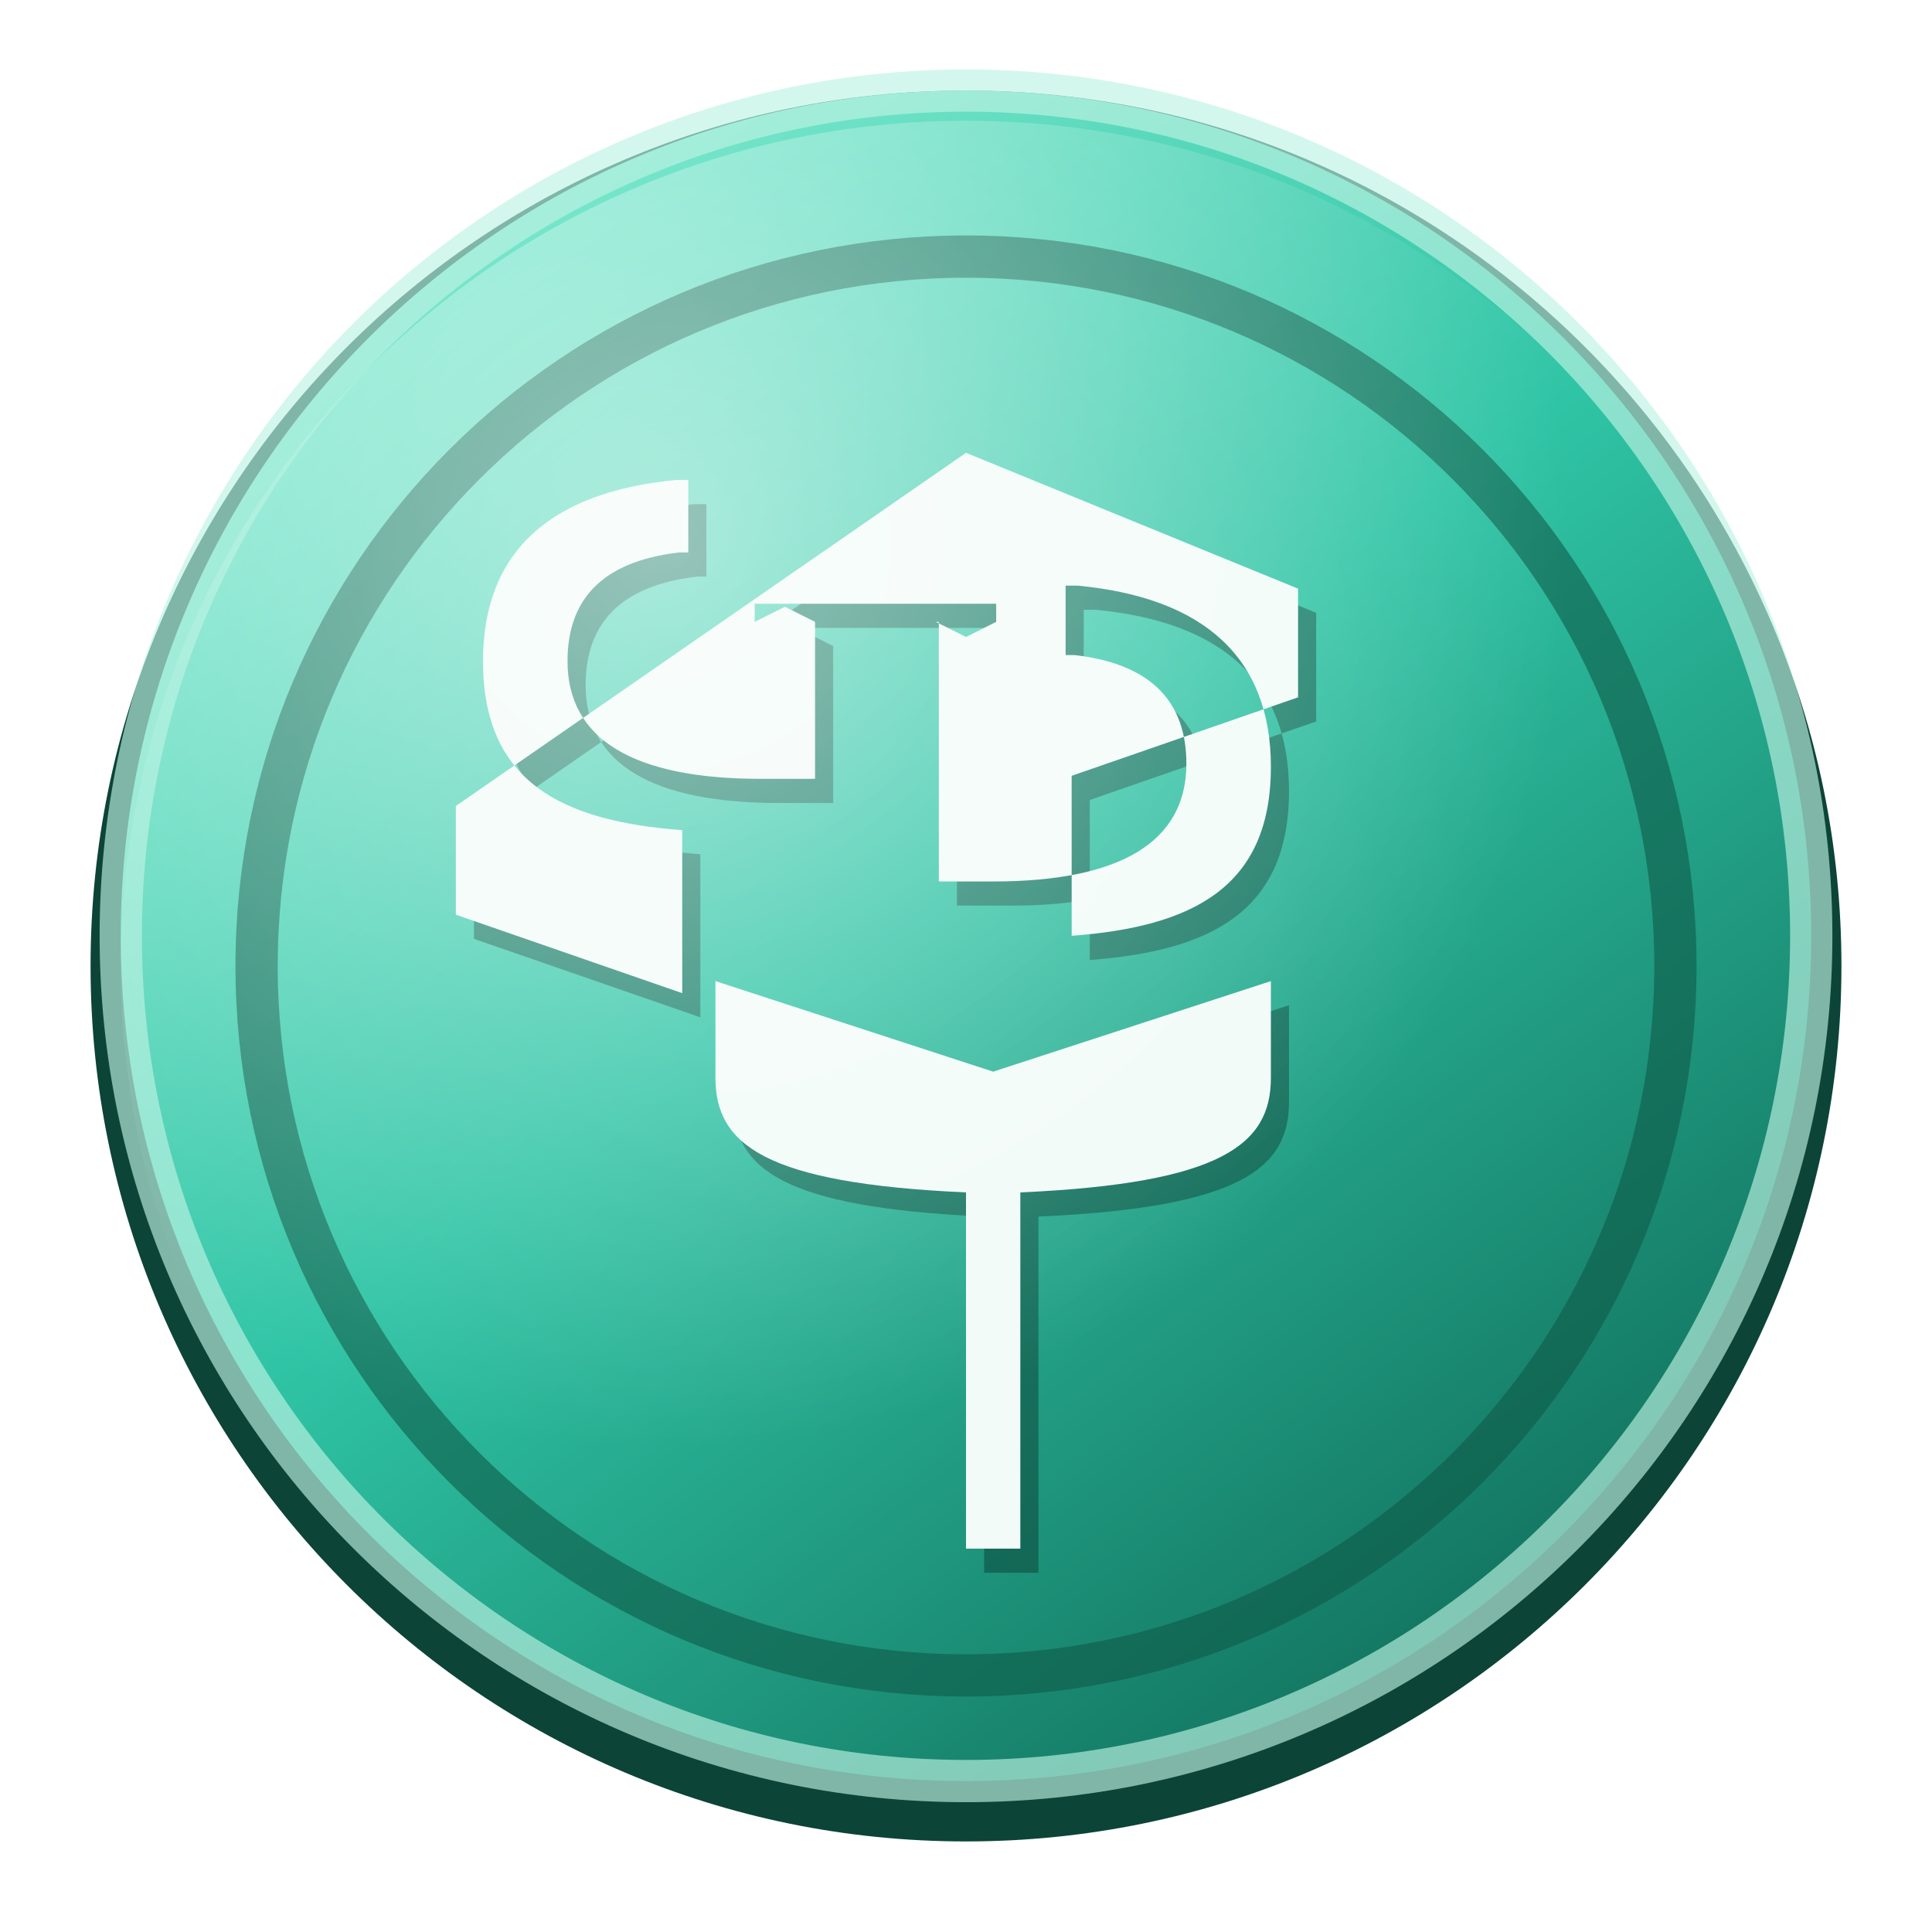
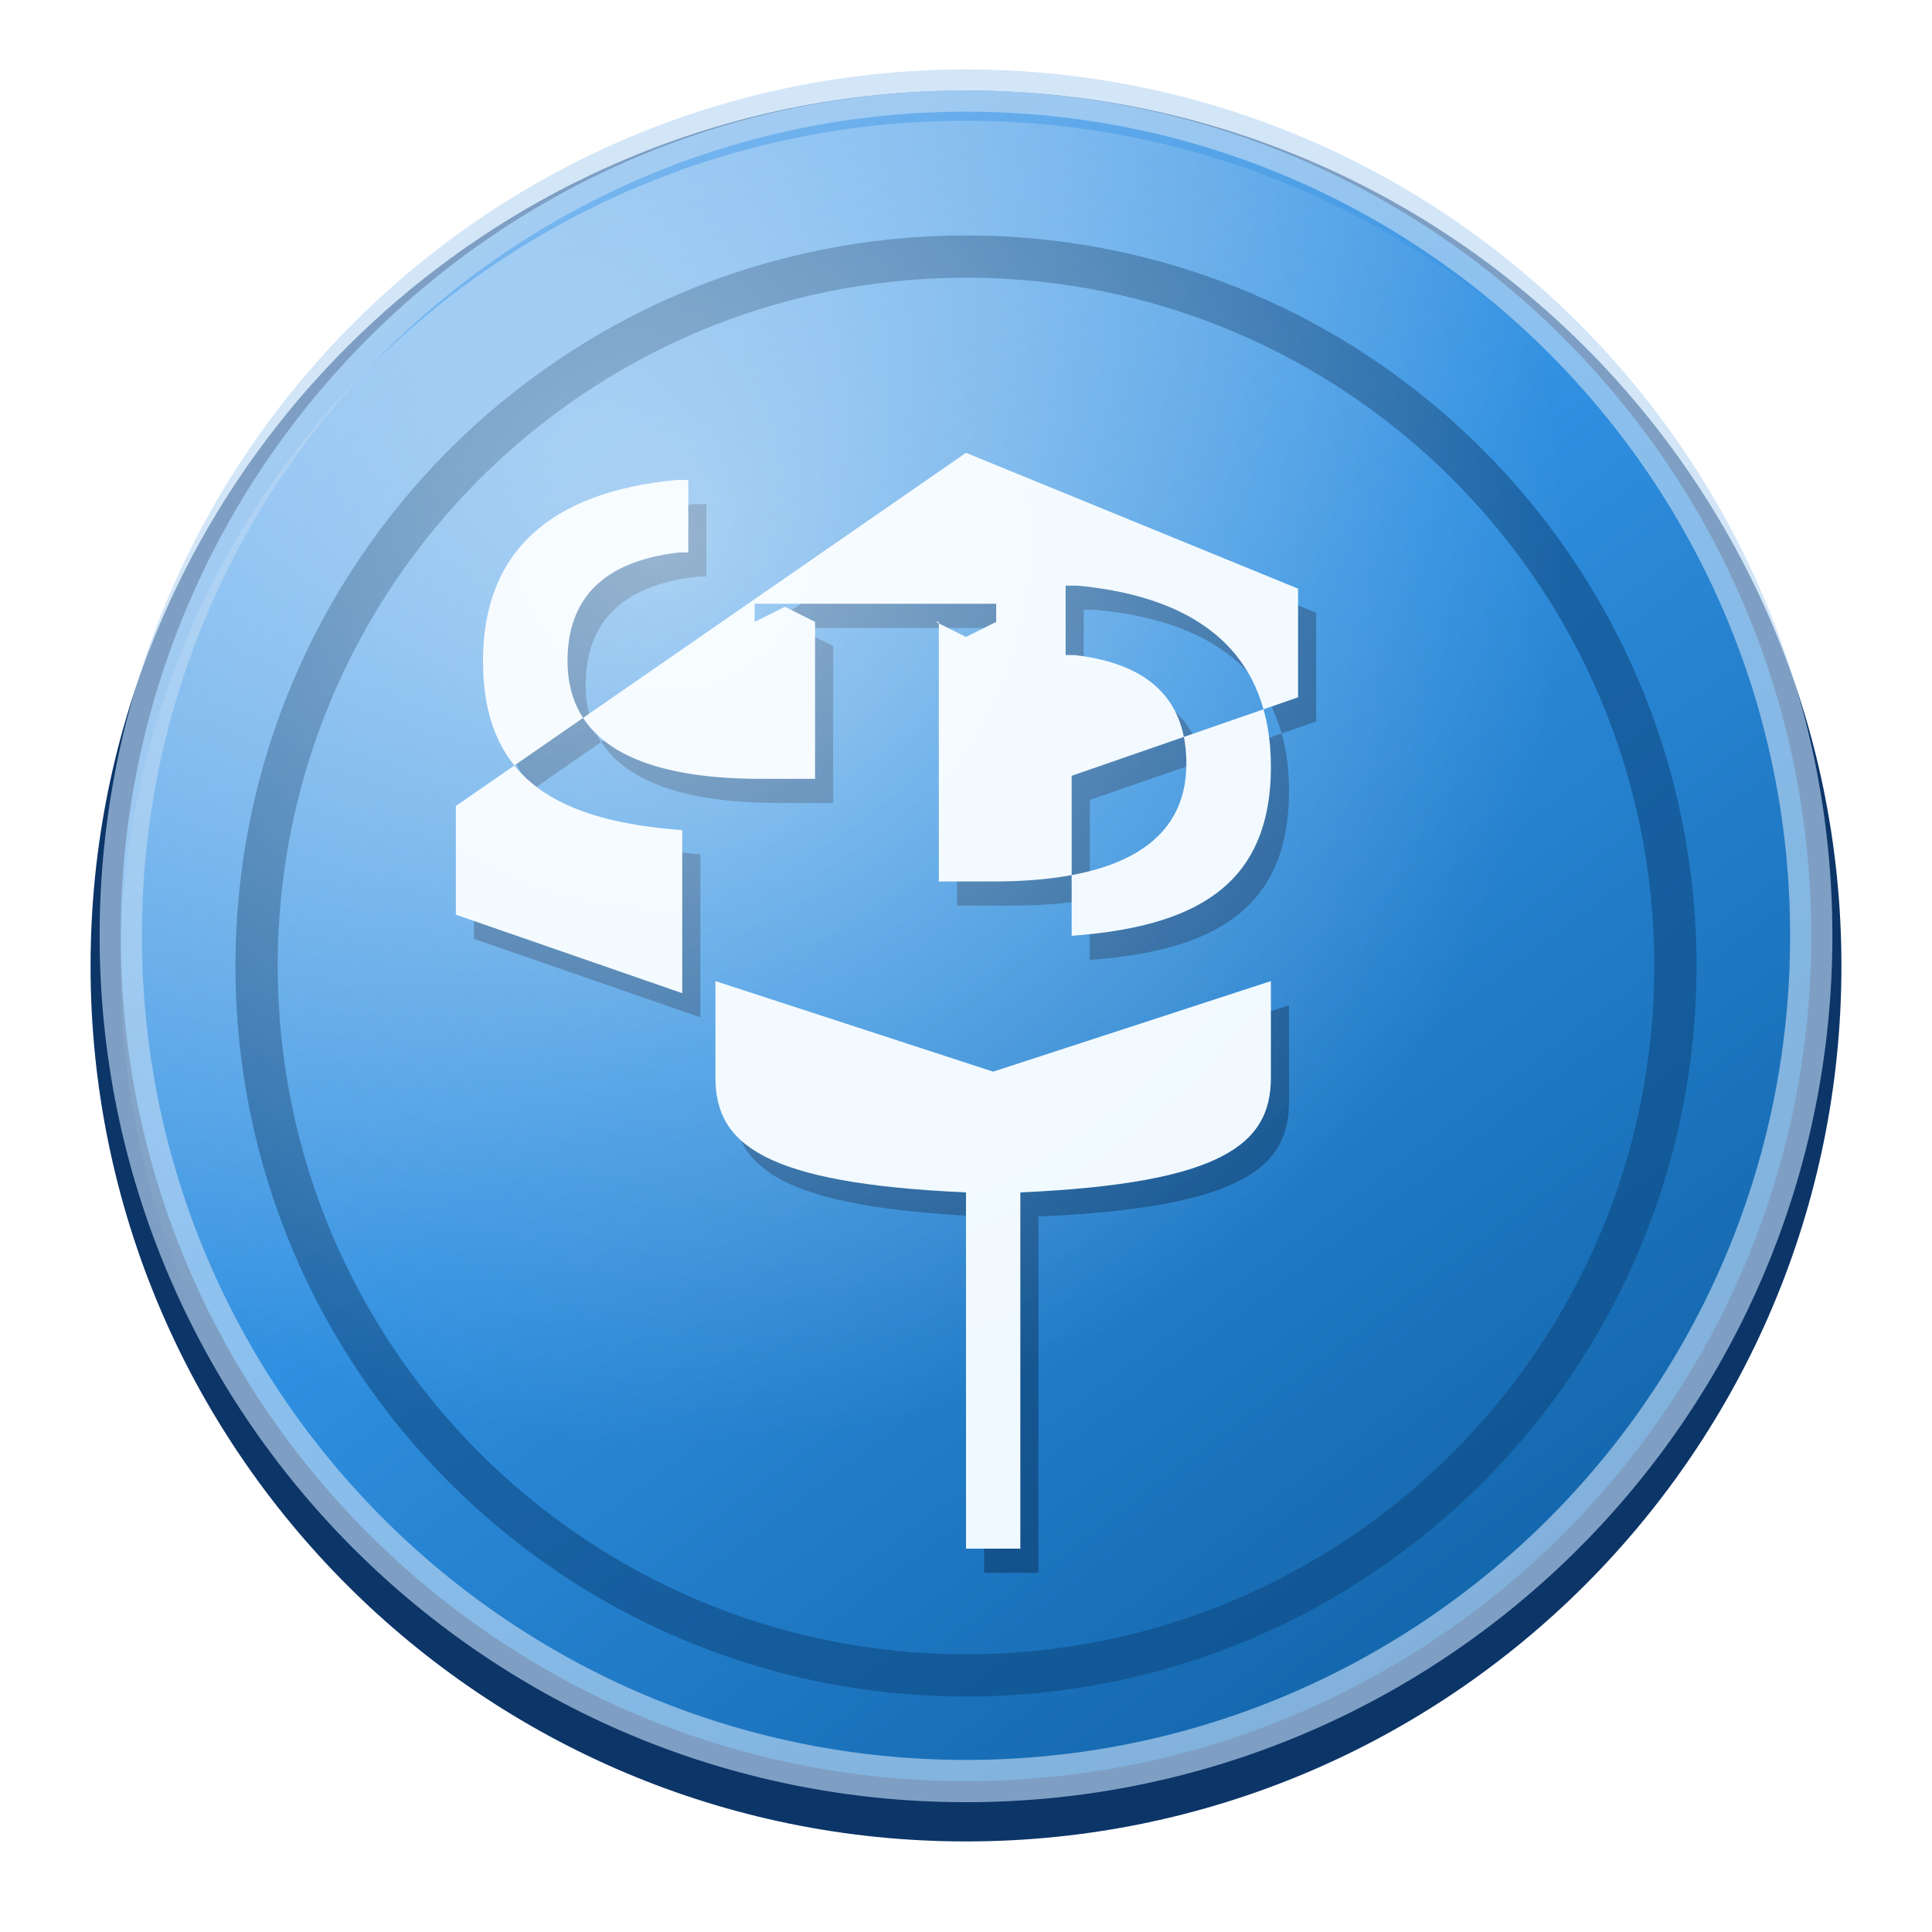
<svg xmlns="http://www.w3.org/2000/svg" viewBox="0 0 64 64">
  <defs>
    <linearGradient id="usF" x1="14" y1="8" x2="50" y2="56" gradientUnits="userSpaceOnUse">
-       <stop offset="0" stop-color="#7BE8CD" />
-       <stop offset=".45" stop-color="#2FC4A5" />
-       <stop offset="1" stop-color="#11705C" />
+       <stop offset="0" stop-color="#7BB8F0" />
+       <stop offset=".45" stop-color="#2F8fE0" />
+       <stop offset="1" stop-color="#1163a8" />
    </linearGradient>
    <radialGradient id="usHi" cx="22" cy="18" r="30" gradientUnits="userSpaceOnUse">
      <stop offset="0" stop-color="#fff" stop-opacity=".5" />
      <stop offset="1" stop-color="#fff" stop-opacity="0" />
    </radialGradient>
  </defs>
-   <circle cx="32" cy="32" r="29" fill="#0c4437" />
+   <circle cx="32" cy="32" r="29" fill="#0c3568" />
  <circle cx="32" cy="31" r="28" fill="url(#usF)" />
-   <circle cx="32" cy="32" r="23.5" fill="none" stroke="#0e5a48" stroke-width="1.4" opacity=".6" />
-   <path d="M32 15l11 4.5v3.6l-7.5 2.6V31c4-.3 6.6-1.6 6.6-5.6 0-3.6-2.2-5.6-6.4-6h-.4v2.3h.3c2.6.3 3.7 1.6 3.7 3.6 0 2.6-2.2 3.9-6.4 3.9h-1.8v-8.6L31 20.6l1 .5 1-.5V20h-8v.6l1-.5 1 .5v5.2h-1.8c-4.2 0-6.4-1.3-6.4-3.9 0-2 1.1-3.3 3.7-3.6h.3V15.9h-.4c-4.2.4-6.4 2.4-6.4 6 0 4 2.6 5.3 6.6 5.6v5.4l-7.5-2.6v-3.6L32 15zM23.7 32.5v3.2c0 2.2 1.6 3.5 8.3 3.8v11.8h1.8V39.5c6.7-.3 8.3-1.6 8.3-3.8v-3.2l-9.2 3-9.2-3z" fill="#0a3f33" opacity=".5" transform="translate(0.6 0.8)" />
-   <path d="M32 15l11 4.5v3.6l-7.5 2.6V31c4-.3 6.6-1.6 6.6-5.6 0-3.6-2.2-5.6-6.4-6h-.4v2.3h.3c2.6.3 3.7 1.6 3.7 3.6 0 2.6-2.2 3.9-6.4 3.9h-1.8v-8.6L31 20.6l1 .5 1-.5V20h-8v.6l1-.5 1 .5v5.2h-1.8c-4.2 0-6.4-1.3-6.4-3.9 0-2 1.1-3.3 3.7-3.6h.3V15.9h-.4c-4.2.4-6.4 2.4-6.4 6 0 4 2.6 5.3 6.6 5.6v5.4l-7.5-2.6v-3.6L32 15zM23.7 32.5v3.2c0 2.2 1.6 3.5 8.3 3.8v11.8h1.8V39.5c6.7-.3 8.3-1.6 8.3-3.8v-3.2l-9.2 3-9.2-3z" fill="#F2FBF8" />
+   <circle cx="32" cy="32" r="23.5" fill="none" stroke="#0e4a82" stroke-width="1.4" opacity=".6" />
+   <path d="M32 15l11 4.5v3.6l-7.5 2.6V31c4-.3 6.6-1.6 6.6-5.6 0-3.6-2.2-5.6-6.4-6h-.4v2.3h.3c2.6.3 3.7 1.6 3.7 3.6 0 2.6-2.2 3.9-6.4 3.9h-1.8v-8.6L31 20.6l1 .5 1-.5V20h-8v.6l1-.5 1 .5v5.2h-1.8c-4.2 0-6.4-1.3-6.4-3.9 0-2 1.1-3.3 3.7-3.6h.3V15.9h-.4c-4.2.4-6.4 2.4-6.4 6 0 4 2.6 5.3 6.6 5.6v5.4l-7.5-2.6v-3.6L32 15zM23.7 32.5v3.2c0 2.2 1.6 3.5 8.3 3.8v11.8h1.8V39.5c6.7-.3 8.3-1.6 8.3-3.8v-3.2l-9.2 3-9.2-3z" fill="#0a2f5c" opacity=".5" transform="translate(0.6 0.8)" />
+   <path d="M32 15l11 4.5v3.6l-7.5 2.6V31c4-.3 6.6-1.6 6.6-5.6 0-3.6-2.2-5.6-6.4-6h-.4v2.3h.3c2.6.3 3.7 1.6 3.7 3.6 0 2.6-2.2 3.9-6.4 3.9h-1.8v-8.6L31 20.6l1 .5 1-.5V20h-8v.6l1-.5 1 .5v5.2h-1.8c-4.2 0-6.4-1.3-6.4-3.9 0-2 1.1-3.3 3.7-3.6h.3V15.9h-.4c-4.2.4-6.4 2.4-6.4 6 0 4 2.6 5.3 6.6 5.6v5.4l-7.5-2.6v-3.6L32 15zM23.7 32.5v3.2c0 2.2 1.6 3.5 8.3 3.8v11.8h1.8V39.5c6.7-.3 8.3-1.6 8.3-3.8v-3.2l-9.2 3-9.2-3z" fill="#F0F9Ff" />
  <circle cx="32" cy="32" r="28" fill="url(#usHi)" />
-   <circle cx="32" cy="31" r="28" fill="none" stroke="#BDF3E3" stroke-width="1.4" opacity=".65" />
+   <circle cx="32" cy="31" r="28" fill="none" stroke="#BBD9F5" stroke-width="1.4" opacity=".65" />
</svg>
